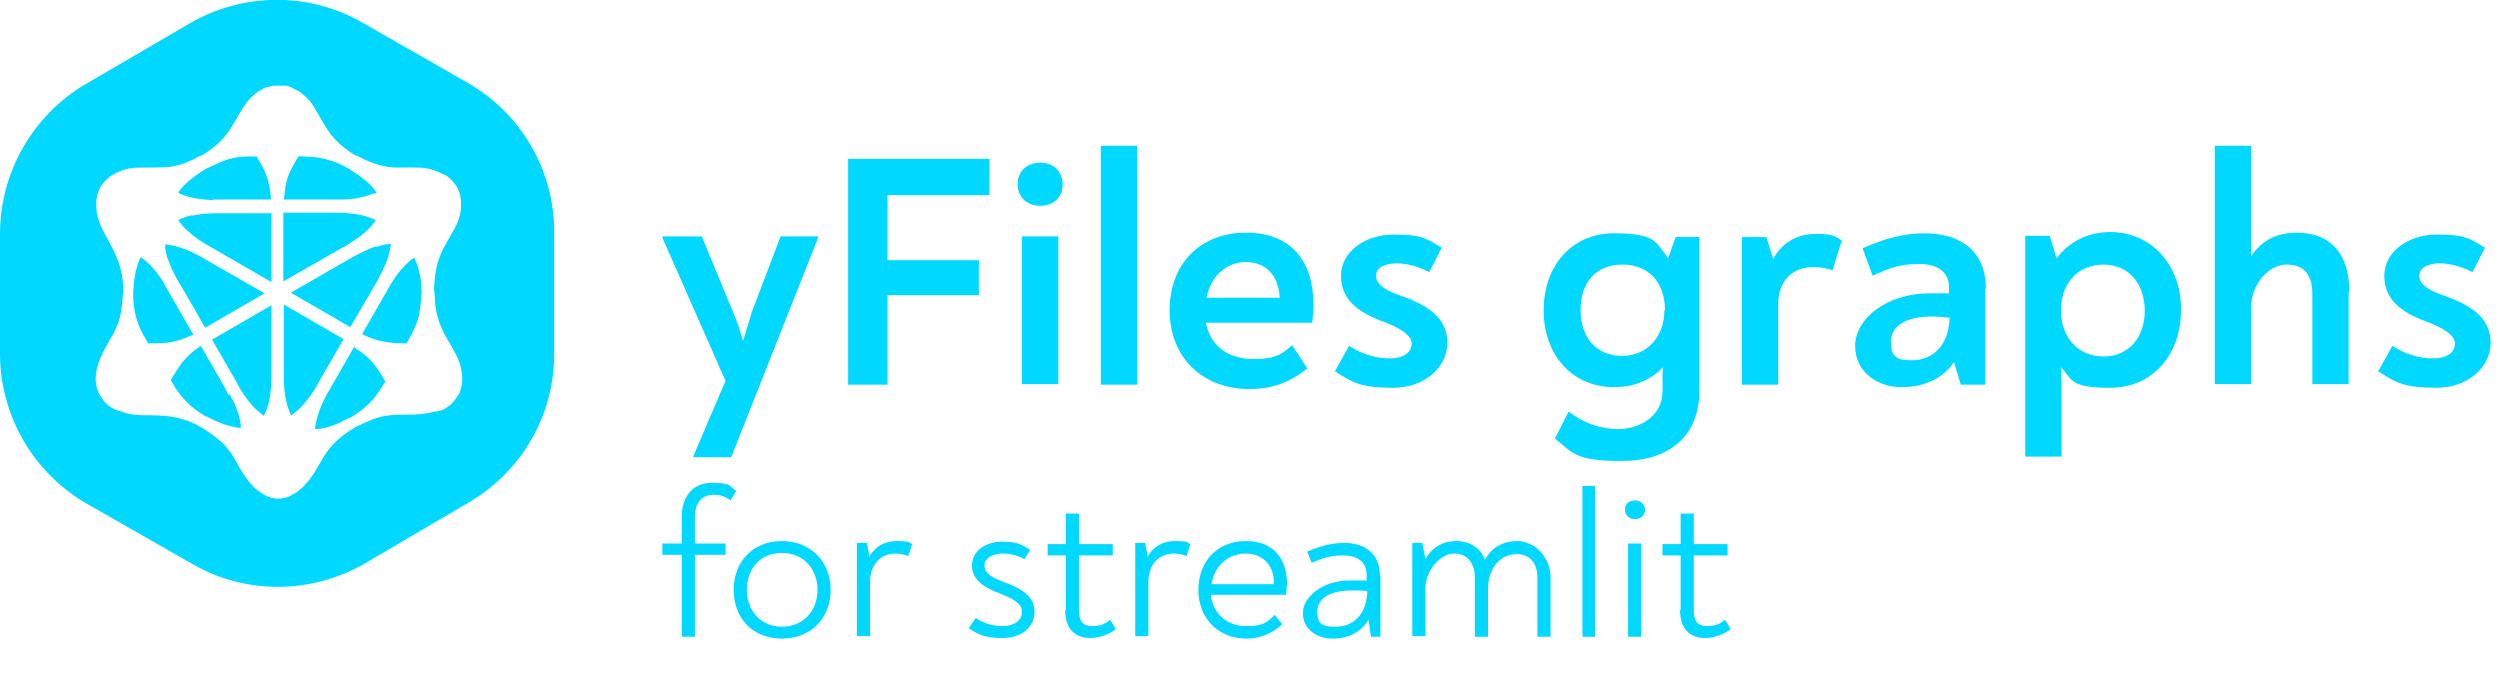
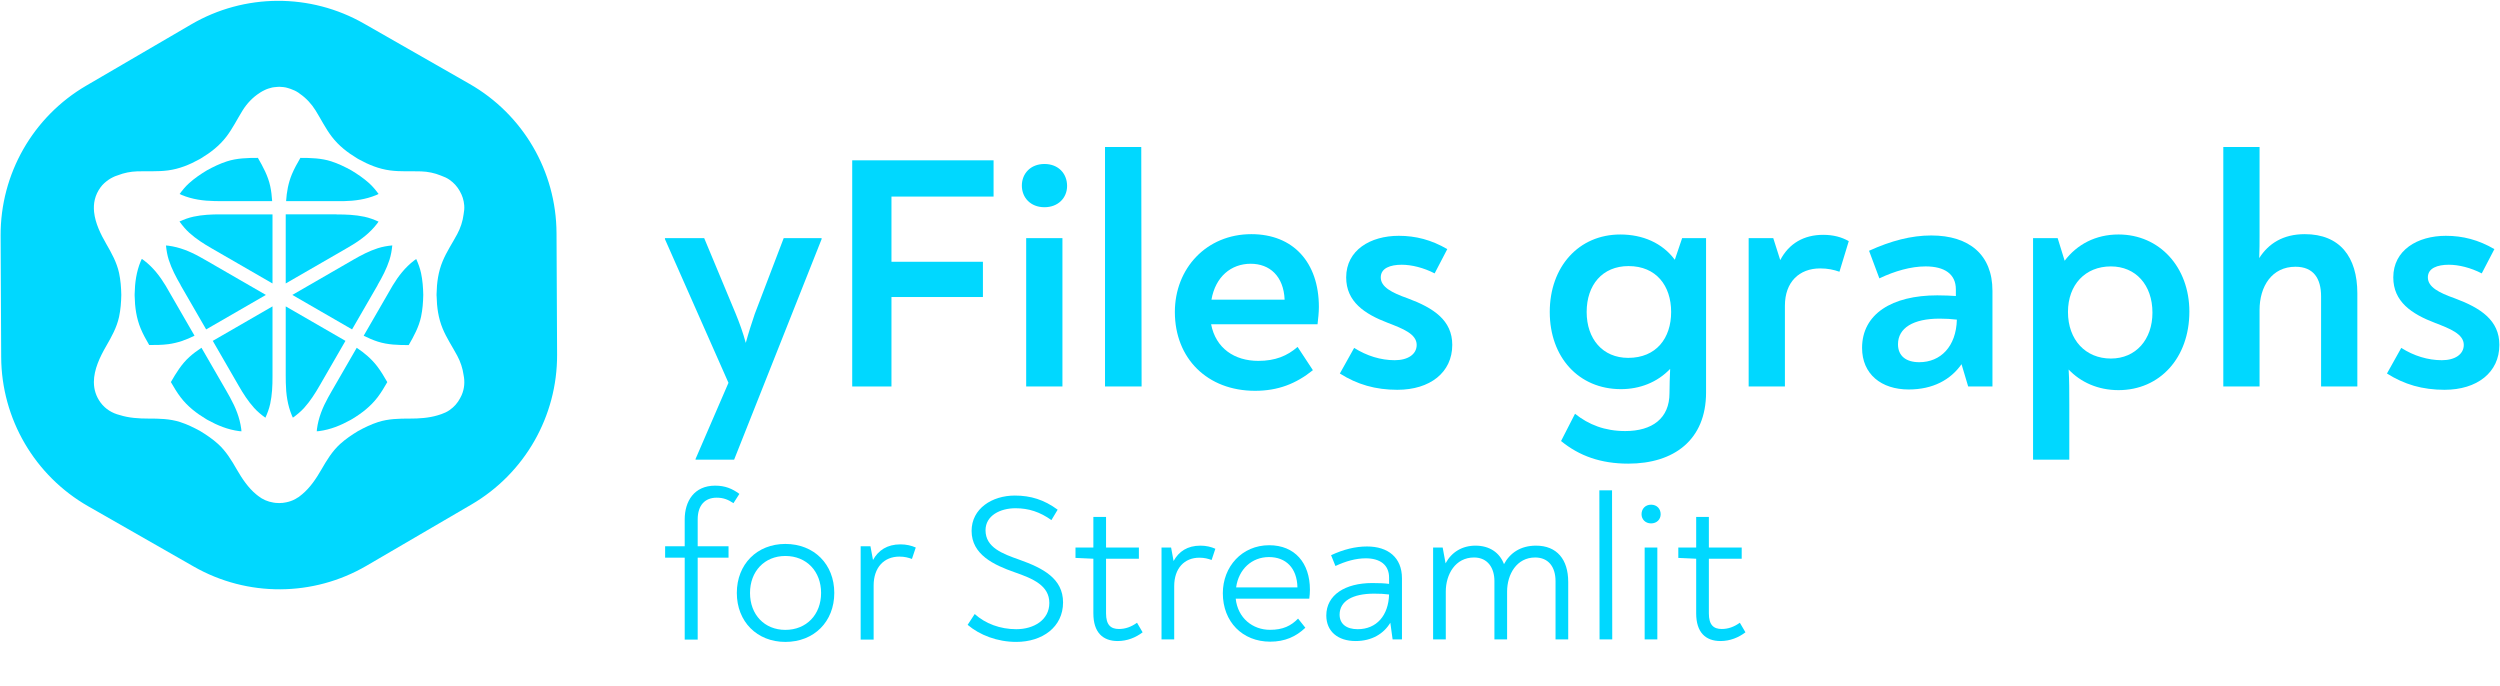
- <svg xmlns="http://www.w3.org/2000/svg" id="b" version="1.1" viewBox="0 0 399.7 111.7">
-   <defs>
-     <style>.st0{fill:#00d8ff}</style>
-   </defs>
-   <g id="c">
-     <g id="d">
-       <path d="M36.6 63.2c-.2-.3-.4-.6-.5-.9s-4-7-4-7c-.7.5-1.3.9-1.9 1.5-1.2 1.1-2.1 2.6-2.9 4 .5.8 1 1.7 1.6 2.4 1.1 1.4 2.5 2.5 4 3.4h.2c1.6.9 3.2 1.5 5 1.8h.4V68c-.2-1.8-.9-3.4-1.8-5Z" class="st0" />
-       <path d="M88.6 37c0-9.8-5.3-18.9-13.9-23.8L57.9 3.6c-8.5-4.9-19-4.8-27.5.1l-16.8 9.8C5.2 18.5 0 27.6 0 37.4v19.4c.1 9.8 5.4 18.9 14 23.8l16.8 9.6c8.5 4.9 19 4.8 27.5-.1L75 80.3c8.5-5 13.7-14.1 13.6-23.9V37ZM69.5 47c0 1.8.3 3.5 1 5.2.6 1.5 1.6 2.9 2.3 4.3.5.9.9 2 1 3 .2 1.1.1 2.2-.3 3.2 0 .2-.2.4-.3.5-.4.7-.9 1.4-1.7 1.9-.4.3-.8.5-1.3.6-.1 0-.3 0-.4.1H69.5c-1.4.4-2.9.5-4.4.5-1.7 0-3.4 0-5.1.6-1.1.4-2.2.9-3.2 1.4-1 .6-2 1.3-2.9 2.1-1.3 1.2-2.2 2.6-3 4.1-.8 1.4-1.8 2.9-3.1 3.9-.2.2-.3.3-.5.4h-.1c-.3.2-.5.3-.8.5-.4.2-.9.3-1.4.4h-1c-.9-.1-1.7-.5-2.4-1 0 0-.2-.1-.3-.2-1.3-1-2.3-2.5-3.1-3.9-.8-1.5-1.7-3-3-4.1-.9-.8-1.8-1.4-2.9-2.1-1-.6-2.1-1.1-3.2-1.4-1.6-.5-3.4-.6-5.1-.6-1.5 0-3.1 0-4.6-.6-1.2-.3-2.3-.9-3-2-.8-1-1.1-2.1-1.1-3.2v-.1c0-2 1-4 2-5.7.9-1.5 1.7-3 2-4.7.2-1.1.3-2.3.4-3.5 0-1.2-.1-2.4-.4-3.5-.4-1.7-1.2-3.2-2-4.7-.9-1.5-1.8-3.3-1.9-5.1-.1-1.3.1-2.7 1-3.9.3-.5.8-.8 1.2-1.2.2-.1.4-.3.7-.4.1 0 .2-.1.3-.2.2 0 .3-.1.5-.2 1-.4 2-.6 3-.6 1.6 0 3.3 0 4.9-.1 1.8-.2 3.4-.9 5-1.8h.2c1.5-.9 2.9-2 4-3.4 1-1.3 1.7-2.8 2.6-4.2.7-1.1 1.6-2.1 2.7-2.8 0 0 .1 0 .2-.1.1 0 .2-.1.3-.2.2-.1.4-.2.7-.3h.2c.3 0 .5-.2.8-.2H45.7c.2 0 .5.1.7.2.1 0 .2.1.4.2.2 0 .3.2.5.3 0 0 .2 0 .3.1 0 0 .1 0 .2.1 1 .7 1.9 1.6 2.5 2.7.9 1.4 1.6 2.9 2.6 4.2 1.1 1.4 2.5 2.5 4 3.4h.2c1.6.9 3.2 1.5 5 1.8 1.6.2 3.3 0 4.9.1 1.1 0 2.2.3 3.1.7.4.2.9.4 1.3.6.7.5 1.2 1.1 1.6 1.7.4.6.6 1.4.7 2.2v1.4c-.1 1.1-.5 2.2-1 3.1-.8 1.5-1.7 2.8-2.3 4.3-.7 1.7-.9 3.4-1 5.2v.4Z" class="st0" />
-       <path d="M30.7 34.4c-.8.2-1.5.4-2.2.8.5.7 1 1.3 1.6 1.8 1.1 1 2.3 1.8 3.6 2.5l9.7 5.6v-11h-8.3c-1.4 0-2.9 0-4.3.4ZM26.8 41.3c.5 1.4 1.1 2.7 1.9 4s4.1 7.1 4.1 7.1l9.5-5.5-9.6-5.5c-.3-.2-.6-.4-.9-.5-1.6-.9-3.2-1.5-5-1.8h-.4c0 .8.2 1.6.4 2.3ZM34.1 31.9h9.2c0-.8-.1-1.6-.3-2.4-.3-1.6-1.1-3.1-2-4.5-1.7 0-3.3 0-4.9.6-1.1.4-2.2.9-3.2 1.4-1 .6-2 1.3-2.9 2.1-.6.5-1.1 1.1-1.5 1.7.1 0 .2.1.3.2 1.7.7 3.4.9 5.2 1ZM26.3 45.4c-.9-1.5-2-2.9-3.4-4-.1 0-.2-.2-.4-.3 0 .1-.1.2-.2.4-.7 1.7-.9 3.4-1 5.2v.4c0 1.8.3 3.5 1 5.2.4.9.9 1.8 1.4 2.6 1 0 2 0 3-.1 1.5-.2 2.9-.7 4.2-1.3l-4.6-8ZM60.1 39.4c-1.3.4-2.6 1.1-3.9 1.8l-9.7 5.6 9.5 5.5 4.1-7c.7-1.3 1.4-2.6 1.9-4 .2-.8.4-1.5.5-2.3-.8 0-1.6.2-2.3.5ZM37.9 61.3c.7 1.3 1.5 2.5 2.5 3.6.5.6 1.2 1.1 1.8 1.6.3-.7.6-1.5.8-2.2.3-1.4.4-2.9.4-4.3V48.8l-9.5 5.5 4.1 7.1ZM67 43.4c-.2-.8-.4-1.5-.8-2.2-.1 0-.2.2-.3.2-1.4 1.1-2.5 2.5-3.4 4l-4.6 8c.7.4 1.5.7 2.2.9 1.6.5 3.3.6 4.9.6.8-1.4 1.6-2.9 2-4.5.2-1.1.3-2.3.4-3.5 0-1.2-.1-2.4-.4-3.5ZM59.8 31c.1 0 .3-.1.4-.2-.4-.6-.9-1.2-1.5-1.7-.9-.8-1.8-1.4-2.9-2.1-1-.6-2.1-1.1-3.2-1.4-1.6-.5-3.3-.6-4.9-.6-.5.9-1 1.7-1.4 2.6-.6 1.4-.8 2.8-.9 4.3h9.2c1.8 0 3.5-.3 5.2-1ZM56.7 55.3l-4 7c-.2.3-.4.6-.5.9-.9 1.6-1.5 3.2-1.8 5v.4h.4c1.8-.2 3.4-.9 5-1.8h.2c1.5-.9 2.9-2 4-3.4.6-.8 1.1-1.6 1.6-2.4-.5-.9-1-1.7-1.6-2.5-.9-1.2-2-2.1-3.3-2.9ZM54.9 54.2l-9.5-5.5v12.2c0 1.8.3 3.5 1 5.2 0 .1.1.2.2.3.6-.5 1.3-1 1.8-1.6 1-1.1 1.8-2.3 2.5-3.6l4.1-7.1ZM55 39.5l.9-.6c1.5-.9 2.9-2 4-3.4 0-.1.1-.2.2-.3-.7-.3-1.5-.6-2.3-.8-1.4-.3-2.9-.4-4.4-.4h-8.1v11l9.6-5.5Z" class="st0" />
-       <g id="f">
-         <path d="M130.8 37.8v.2l-13.9 35.1h-6.1c0-.1 5.2-12.2 5.2-12.2L105.9 38v-.2h6.3l5 12.1c.6 1.4 1.1 2.9 1.6 4.6.5-1.7 1-3.2 1.4-4.6l4.6-12.1h6ZM135.7 25.4h22.5v5.8h-16.3v10.4h14.6v5.6h-14.6v14.3h-6.3V25.4ZM162.7 29.4c0-1.9 1.4-3.4 3.6-3.4s3.6 1.5 3.6 3.5-1.4 3.4-3.6 3.4-3.6-1.5-3.6-3.4Zm.7 8.4h5.8v23.6h-5.8V37.8ZM176 23.3h5.8v38.2H176V23.3ZM210 48.8c0 .8-.1 1.8-.2 2.8h-17c.7 3.8 3.7 5.8 7.5 5.8s4.6-.8 6.3-2.2l2.4 3.7c-2.7 2.2-5.6 3.3-9.2 3.3-7.6 0-12.8-5.1-12.8-12.6s5-12.4 12.2-12.4S210 41.7 210 48.8Zm-17.1-1.2h11.7c-.2-3.8-2.4-5.7-5.4-5.7s-5.6 2.1-6.3 5.7ZM213.4 59.4l2.3-4.1c2 1.3 4.2 2 6.5 2s3.5-1 3.5-2.4-2.2-2.6-4.6-3.5c-3.8-1.4-6.7-3.4-6.7-7.3s3.9-6.6 8.4-6.6 5.2.6 7.7 2.1l-2 3.9c-1.7-.9-3.7-1.4-5.2-1.4s-3.3.5-3.3 2 1.7 2.4 4.3 3.3c4.1 1.5 7.1 3.5 7.1 7.4s-3.6 7.2-8.7 7.2-6.4-.8-9.2-2.6ZM271.7 37.8v24.6c0 7.6-5.1 11.3-12.4 11.3s-7.8-1.2-10.7-3.6l2.2-4.3c2.2 1.7 4.8 2.8 8 2.8s7-2 7-6 0-2.5.1-3.9c-2.1 2.2-4.9 3.2-7.8 3.2-6.7 0-11.3-5.1-11.3-12.3s4.6-12.3 11.2-12.3 6.7 1.3 8.7 4l1.2-3.4h3.8Zm-5.5 11.8c0-4.2-2.4-7.3-6.8-7.3s-6.7 3-6.7 7.3 2.5 7.3 6.6 7.3 6.8-3.1 6.8-7.3ZM294.5 38.3l-1.5 4.9c-.9-.3-1.9-.5-3.1-.5-3.3 0-5.6 2.2-5.6 5.9v12.9h-5.8V37.9h3.9l1.1 3.5c1.4-2.6 3.8-4 6.8-4s3 .4 4.1 1ZM317.4 46.2v15.3h-3.9l-1.1-3.6c-1.7 2.5-4.6 4-8.4 4s-7.4-2.4-7.4-6.6 4.8-8.4 12-8.4 2.1 0 3 .1v-1.1c0-2.4-1.8-3.7-4.8-3.7s-4.9.7-7.4 1.9l-1.6-4.4c3.5-1.6 6.7-2.4 9.9-2.4 6 0 9.8 3.1 9.8 8.8Zm-5.7 4.6c-1-.1-1.7-.2-2.8-.2-4.2 0-6.6 1.5-6.6 4.1s1.3 2.9 3.4 2.9c3.4 0 5.9-2.5 6-6.8ZM348.7 49.5c0 7.4-4.7 12.5-11.3 12.5s-6-1.3-7.9-3.3c.1 1.6.1 3.6.1 5.6V73h-5.8V37.7h3.9l1.1 3.6c2-2.6 4.9-4.2 8.6-4.2 6.5 0 11.3 5.2 11.3 12.3Zm-5.8.2c0-4.4-2.6-7.4-6.6-7.4s-6.8 2.9-6.8 7.3 2.8 7.4 6.8 7.4 6.6-3 6.6-7.3ZM375.5 46.6v14.8h-5.8V47c0-2.9-1.2-4.7-4.1-4.7s-5.7 3.1-5.7 6.9v12.2h-5.8V23.3h5.8V41c1.5-2.3 3.8-3.8 7.3-3.8 5.6 0 8.4 3.6 8.4 9.4ZM380.2 59.4l2.3-4.1c2 1.3 4.2 2 6.5 2s3.5-1 3.5-2.4-2.2-2.6-4.6-3.5c-3.8-1.4-6.7-3.4-6.7-7.3s3.9-6.6 8.4-6.6 5.2.6 7.7 2.1l-2 3.9c-1.7-.9-3.7-1.4-5.2-1.4s-3.3.5-3.3 2 1.7 2.4 4.3 3.3c4.1 1.5 7.1 3.5 7.1 7.4s-3.6 7.2-8.7 7.2-6.4-.8-9.2-2.6ZM109 88.7h-3.1v-1.8h3.1v-4.3c0-2.9 1.5-5.4 4.8-5.4s2.7.5 3.9 1.3l-.9 1.5c-.8-.6-1.6-.9-2.7-.9-1.8 0-3 1.2-3 3.5v4.3h4.9v1.8h-4.9v13.1H109V88.7ZM117.3 94.3c0-4.6 3.2-7.8 7.7-7.8s7.8 3.2 7.8 7.8-3.2 7.8-7.8 7.8-7.7-3.2-7.7-7.8Zm13.4 0c0-3.4-2.3-5.9-5.7-5.9s-5.6 2.5-5.6 5.9 2.3 5.9 5.6 5.9 5.7-2.4 5.7-5.9ZM145.8 87.1l-.6 1.8c-.6-.2-1.2-.4-2-.4-2.4 0-4.1 1.7-4.1 4.6v8.6H137V86.8h1.6l.4 2.2c.8-1.5 2.3-2.5 4.4-2.5s1.8.2 2.4.5ZM154.9 100.4l1.1-1.6c1.3.9 2.7 1.3 4.4 1.3s3-.9 3-2.3-1.7-2.2-3.5-2.9c-2.4-.9-4.5-2.1-4.5-4.5s2.3-3.8 4.8-3.8 3.2.5 4.5 1.3l-.9 1.5c-1.1-.6-2.3-.9-3.5-.9s-2.9.5-2.9 1.9 1.4 2 3.2 2.7c2.7 1 4.8 2.2 4.8 4.7s-2.1 4.2-5.1 4.2-3.9-.6-5.5-1.6ZM170.4 97.6v-8.8h-2.9V87h2.9v-4.9h2.1V87h5.4v1.8h-5.4v8.8c0 1.9.8 2.5 2.1 2.5s2-.3 2.9-1l.9 1.5c-1.1.8-2.5 1.4-4.1 1.4-2.4 0-4-1.4-4-4.5ZM190.3 87.1l-.6 1.8c-.6-.2-1.2-.4-2-.4-2.4 0-4.1 1.7-4.1 4.6v8.6h-2.1V86.8h1.6l.4 2.2c.8-1.5 2.3-2.5 4.4-2.5s1.8.2 2.4.5ZM205.7 93.7c0 .5 0 .9-.1 1.4h-12c.3 3.2 2.8 5 5.6 5s3.4-.6 4.6-1.8l1.2 1.5c-1.5 1.4-3.4 2.3-5.7 2.3-4.5 0-7.7-3.2-7.7-7.8s3.1-7.8 7.6-7.8 6.6 2.9 6.6 7.2Zm-12-.3h10c0-3.2-1.9-4.9-4.6-4.9s-5 2-5.4 4.9ZM220.7 91.9v9.9h-1.5l-.4-2.7c-1.1 1.8-3 3-5.7 3s-4.8-1.6-4.8-4.1 3.1-5.2 7.5-5.2 2 0 2.7.1v-1c0-2.1-1.5-3.1-3.8-3.1s-3.3.5-5 1.2l-.7-1.8c2-.9 4-1.4 5.9-1.4 3.4 0 5.7 1.8 5.7 5.1Zm-2.1 2.6c-.8-.1-1.5-.1-2.4-.1-3.5 0-5.6 1.2-5.6 3.4s1.1 2.4 2.9 2.4c3.1 0 5-2.2 5.1-5.6ZM247.9 92.5v9.3h-2.1v-9.4c0-2.4-1.2-3.8-3.3-3.8-3 0-4.6 2.7-4.6 5.5v7.7h-2.1v-9.5c0-2.1-1.1-3.8-3.3-3.8s-4.6 2.7-4.6 5.5v7.7h-2.1V86.8h1.6l.5 2.6c1-1.8 2.7-2.9 4.9-2.9s3.9 1.1 4.6 3c1-1.8 2.7-3 5.2-3s5.3 2.3 5.3 5.9ZM252.9 77.7h2.1v24.1h-2V77.7ZM259.8 81.5c0-.9.6-1.5 1.6-1.5s1.6.7 1.6 1.5-.6 1.5-1.6 1.5-1.6-.7-1.6-1.5Zm.5 5.4h2.1v14.9h-2.1V86.9ZM268.7 97.6v-8.8h-2.9V87h2.9v-4.9h2.1V87h5.4v1.8h-5.4v8.8c0 1.9.8 2.5 2.1 2.5s2-.3 2.9-1l.9 1.5c-1.1.8-2.5 1.4-4.1 1.4-2.4 0-4-1.4-4-4.5Z" class="st0" />
-       </g>
+ <svg xmlns="http://www.w3.org/2000/svg" id="Logo" viewBox="0 0 364.67 100">
+   <g id="yFiles_graphs">
+     <path d="M33.568,57.989c-.161-.292-.325-.581-.49-.869l.001-.001-3.691-6.393c-.622.412-1.22.854-1.767,1.348-1.138,1.029-1.935,2.339-2.696,3.657.441.767.891,1.527,1.433,2.235,1.008,1.316,2.285,2.307,3.698,3.158.039.024.079.046.118.07.04.022.08.045.12.068,1.443.798,2.939,1.408,4.583,1.623.114.015.228.018.342.03-.012-.114-.015-.228-.03-.342-.215-1.644-.825-3.141-1.623-4.583Z" style="fill:#00d8ff;" />
+     <path d="M34.815,56.266c.655,1.141,1.375,2.265,2.249,3.232.494.546,1.056,1.01,1.649,1.433.298-.657.551-1.333.704-2.046.274-1.275.335-2.61.332-3.927v-10.267l-8.713,5.03,3.779,6.545Z" style="fill:#00d8ff;" />
+     <path d="M28.238,31.602c-.716.154-1.394.407-2.054.707.424.596.89,1.161,1.438,1.656.968.875,2.093,1.595,3.235,2.251l8.892,5.133v-10.079h-7.584c-1.317-.003-2.652.058-3.927.332Z" style="fill:#00d8ff;" />
+     <path d="M51.534,37.887l-8.891,5.133,8.713,5.03,3.725-6.452-.011-.007c.685-1.171,1.325-2.395,1.738-3.675.223-.692.343-1.402.413-2.119-.716.07-1.426.189-2.119.413-1.241.401-2.428,1.015-3.567,1.676Z" style="fill:#00d8ff;" />
+     <path d="M24.151,41.653c-.844-1.395-1.827-2.655-3.129-3.653-.109-.084-.225-.156-.337-.235-.051.113-.11.222-.157.337-.636,1.531-.856,3.132-.886,4.781-.001.046-.001.092-.002.138.001.046.001.092.002.138.03,1.649.25,3.25.886,4.781.346.834.786,1.612,1.236,2.387.929.002,1.857-.002,2.785-.123,1.359-.178,2.615-.634,3.826-1.235l-4.223-7.314Z" style="fill:#00d8ff;" />
+     <path d="M31.292,29.329c.333.006.665.009.997.011v.001h7.411c-.046-.738-.13-1.471-.283-2.186-.319-1.485-1.044-2.819-1.797-4.124-1.522-.001-3.057.035-4.518.506-1.011.326-1.985.795-2.927,1.315-.921.556-1.814,1.165-2.602,1.878-.521.471-.964,1.006-1.371,1.569.104.047.203.101.309.144,1.531.636,3.132.856,4.781.886Z" style="fill:#00d8ff;" />
+     <path d="M26.358,41.592l-.011.007,3.725,6.452,8.713-5.03-8.783-5.071-.001.001c-.288-.165-.577-.328-.869-.49-1.443-.798-2.939-1.408-4.583-1.623-.113-.015-.226-.018-.339-.029.071.713.189,1.419.411,2.108.413,1.281,1.053,2.504,1.738,3.675Z" style="fill:#00d8ff;" />
+     <path d="M50.391,49.721l-8.713-5.03v10.142h.001c.002.332.004.664.011.997.03,1.649.25,3.25.886,4.781.044.107.099.208.146.313.59-.422,1.149-.883,1.641-1.426.874-.967,1.594-2.091,2.249-3.232l3.779-6.545Z" style="fill:#00d8ff;" />
+     <path d="M60.712,37.785c-.102.073-.208.139-.307.215-1.302.998-2.285,2.259-3.129,3.654l-4.226,7.32c.668.332,1.35.63,2.051.856,1.46.471,2.995.507,4.518.506.753-1.305,1.478-2.639,1.797-4.124.223-1.039.304-2.117.325-3.192-.021-1.076-.102-2.154-.325-3.192-.153-.712-.405-1.386-.702-2.042Z" style="fill:#00d8ff;" />
+     <path d="M54.876,28.458c.118-.049.23-.109.346-.162-.407-.561-.849-1.096-1.369-1.566-.788-.712-1.681-1.321-2.602-1.878-.942-.519-1.916-.989-2.927-1.315-1.457-.47-2.988-.506-4.507-.506-.451.778-.894,1.56-1.242,2.397-.523,1.26-.756,2.57-.842,3.912h8.414c1.63-.034,3.214-.255,4.729-.883Z" style="fill:#00d8ff;" />
+     <path d="M81.178,33.99c-.043-9.003-4.882-17.297-12.7-21.759l-15.389-8.792c-7.817-4.464-17.42-4.419-25.194.117l-15.31,8.935C4.811,17.026.048,25.366.091,34.368l.083,17.721c.04,9.003,4.882,17.297,12.7,21.765l15.389,8.79c7.817,4.465,17.423,4.419,25.197-.117l15.307-8.935c7.774-4.538,12.537-12.876,12.495-21.878l-.083-17.724ZM63.688,43.158c.03,1.649.25,3.25.886,4.781.58,1.397,1.423,2.641,2.134,3.969.462.863.782,1.821.912,2.784.203.966.135,1.99-.278,2.939-.072.166-.153.321-.237.472-.342.652-.841,1.241-1.533,1.722-.369.256-.767.434-1.175.578-.12.044-.239.082-.359.116-.042.014-.085.026-.128.04-.04.01-.078.028-.118.037-1.276.379-2.691.464-4.01.462-1.559-.002-3.133.024-4.629.507-1.01.326-1.984.795-2.926,1.314-.921.556-1.815,1.166-2.603,1.878-1.166,1.054-1.976,2.404-2.754,3.755-.744,1.294-1.645,2.638-2.795,3.587-.155.139-.321.273-.501.398-.036.025-.076.038-.112.062-.232.157-.479.297-.743.412-.006.002-.011.004-.017.007-.391.169-.818.286-1.279.349-.059.008-.117.019-.177.025-.031.003-.059.01-.09.013-.035.003-.068-.004-.102-.002-.035.002-.07.004-.105.006-.047.002-.093.007-.14.008-.031.001-.061.005-.092.004-.001,0-.002 0-.003 0s-.002-0-.003-0c-.115 0-.225-.011-.337-.018-.034-.002-.068.005-.102.002-.031-.003-.059-.009-.09-.013-.06-.006-.118-.017-.178-.025-.016-.002-.033-.004-.049-.007-.022-.003-.044-.006-.066-.009-.859-.136-1.597-.471-2.209-.954-.089-.065-.174-.136-.26-.205-.015-.013-.031-.023-.045-.036-1.159-.95-2.067-2.303-2.816-3.604-.777-1.351-1.587-2.701-2.754-3.755-.787-.712-1.68-1.321-2.6-1.877-.943-.52-1.917-.989-2.929-1.316-1.496-.483-3.07-.509-4.629-.507-1.377.002-2.859-.091-4.178-.514-1.087-.265-2.091-.865-2.788-1.808-.689-.931-.967-1.916-.984-2.91-.001-.036-.003-.072-.003-.109.005-1.813.877-3.65,1.8-5.242.781-1.349,1.545-2.725,1.875-4.262.223-1.039.304-2.117.325-3.192-.021-1.076-.102-2.154-.325-3.192-.33-1.537-1.094-2.913-1.875-4.262-.821-1.417-1.604-3.028-1.77-4.644-0-.001,0-.002-0-.002-.126-1.231.106-2.464.957-3.615.313-.424.7-.764,1.115-1.054.015-.01.029-.021.043-.032.202-.138.412-.258.63-.364.101-.049.201-.101.304-.142.141-.057.283-.104.428-.148.004-.001.008-.003.012-.004.876-.346,1.834-.535,2.781-.566,1.505-.049,3.004.059,4.504-.137,1.644-.215,3.141-.825,4.583-1.623.04-.022.079-.045.119-.067.04-.024.08-.047.119-.07,1.413-.85,2.689-1.842,3.698-3.158.92-1.201,1.576-2.553,2.371-3.832.632-1.018,1.494-1.925,2.488-2.554.029-.02.057-.042.086-.062.194-.127.397-.234.606-.332.015-.007.027-.018.042-.025.013-.006.027-.01.04-.016.068-.031.134-.064.203-.092.092-.036.184-.071.278-.102.185-.064.37-.116.554-.156.011-.002.021-.006.032-.008.044-.009.088-.012.133-.02.047-.008.093-.014.14-.021.177-.026.353-.043.527-.049.054-.003.107-.006.162-.007.011,0,.021-.003.031-.003s.021.003.031.003c.027 0.0.053-0.0.08.001.038.001.075.006.113.008.255.01.511.034.769.089.009.002.018.005.027.007.095.019.187.052.281.077.127.035.254.075.381.122.408.144.807.322,1.176.578.06.042.111.088.169.132.914.623,1.704,1.48,2.296,2.433.795,1.279,1.451,2.632,2.371,3.832,1.008,1.316,2.285,2.307,3.698,3.158.039.024.079.046.118.07.04.022.08.045.12.068,1.443.798,2.939,1.408,4.583,1.623,1.5.196,2.999.088,4.504.137.985.032,1.983.237,2.887.611.025.009.051.021.076.031.408.144.807.322,1.175.578.633.44,1.103.971,1.441,1.557.014.023.029.045.043.068.013.024.026.048.038.071.339.586.564,1.258.628,2.026.038.454-.009.894-.091,1.325-.122.992-.447,1.981-.922,2.869-.71,1.328-1.554,2.572-2.134,3.969-.636,1.531-.856,3.132-.886,4.781-.001.046-.001.092-.002.138.001.046.001.092.002.138Z" style="fill:#00d8ff;" />
+     <path d="M52.034,50.733l-3.687,6.386.001.001c-.165.288-.328.577-.49.869-.798,1.443-1.408,2.939-1.623,4.583-.015.114-.018.228-.03.342.114-.012.228-.015.342-.03,1.644-.215,3.141-.825,4.583-1.623.04-.022.08-.045.12-.068.039-.024.079-.046.118-.07,1.413-.85,2.689-1.842,3.698-3.158.54-.704.988-1.462,1.427-2.225-.456-.793-.917-1.581-1.478-2.313-.834-1.088-1.857-1.947-2.982-2.695Z" style="fill:#00d8ff;" />
+     <path d="M50.46,36.277c.287-.167.573-.336.859-.508,1.413-.85,2.689-1.842,3.698-3.158.07-.092.131-.19.198-.284-.663-.302-1.345-.557-2.065-.712-1.316-.282-2.695-.34-4.052-.333v-.013h-7.42v10.079l8.783-5.071-.001-.001Z" style="fill:#00d8ff;" />
+     <g id="yFiles_html_neu">
+       <path d="M119.845,34.738v.146l-12.759,32.164h-5.628v-.097l4.803-11.11-9.266-20.958v-.146h5.725l4.609,11.061c.534,1.31,1.019,2.62,1.456,4.22.436-1.6.874-2.91,1.31-4.22l4.221-11.061h5.531Z" style="fill:#00d8ff;" />
+       <path d="M124.311,23.386h20.619v5.288h-14.894v9.509h13.341v5.142h-13.341v13.05h-5.725V23.386Z" style="fill:#00d8ff;" />
+       <path d="M149.056,27.073c0-1.746,1.262-3.153,3.299-3.153s3.299,1.407,3.299,3.202c0,1.746-1.31,3.105-3.299,3.105-2.038,0-3.299-1.407-3.299-3.154ZM149.687,34.738h5.288v21.637h-5.288v-21.637Z" style="fill:#00d8ff;" />
+       <path d="M161.186,21.445h5.288l.049,34.93h-5.337V21.445Z" style="fill:#00d8ff;" />
+       <path d="M192.382,44.781c0,.776-.097,1.649-.194,2.523h-15.525c.679,3.493,3.396,5.336,6.889,5.336,2.474,0,4.221-.728,5.724-2.038l2.232,3.396c-2.474,1.989-5.094,3.008-8.441,3.008-6.938,0-11.692-4.706-11.692-11.498,0-6.356,4.609-11.352,11.158-11.352,6.113,0,9.849,4.124,9.849,10.625ZM176.712,43.713h10.674c-.146-3.444-2.183-5.239-4.949-5.239-2.862,0-5.142,1.892-5.725,5.239Z" style="fill:#00d8ff;" />
+       <path d="M195.442,54.483l2.086-3.736c1.843,1.165,3.882,1.795,5.919,1.795,1.941,0,3.201-.874,3.201-2.232,0-1.601-2.038-2.377-4.171-3.201-3.446-1.31-6.113-3.105-6.113-6.647,0-3.978,3.542-6.065,7.665-6.065,2.475,0,4.754.583,7.083,1.941l-1.843,3.541c-1.601-.825-3.348-1.261-4.804-1.261-1.649,0-3.056.485-3.056,1.843,0,1.407,1.6,2.232,3.929,3.056,3.784,1.407,6.501,3.202,6.501,6.792,0,4.027-3.251,6.55-8.005,6.55-3.201,0-5.87-.776-8.393-2.377Z" style="fill:#00d8ff;" />
+       <path d="M248.86,34.738v22.511c0,6.938-4.706,10.382-11.353,10.382-3.978,0-7.131-1.116-9.799-3.299l2.038-3.978c1.989,1.601,4.366,2.523,7.326,2.523,3.93,0,6.453-1.843,6.453-5.53,0-1.117.048-2.329.097-3.542-1.892,1.989-4.463,2.959-7.18,2.959-6.162,0-10.382-4.657-10.382-11.255s4.221-11.304,10.285-11.304c3.251,0,6.113,1.213,7.957,3.687l1.067-3.154h3.493ZM243.766,45.508c0-3.833-2.183-6.695-6.21-6.695-3.833,0-6.113,2.765-6.113,6.695s2.329,6.694,6.064,6.694c4.076,0,6.259-2.862,6.259-6.694Z" style="fill:#00d8ff;" />
+       <path d="M269.675,35.175l-1.359,4.463c-.824-.291-1.698-.485-2.813-.485-3.057,0-5.142,1.989-5.142,5.434v11.789h-5.288v-21.637h3.59l1.018,3.202c1.262-2.425,3.445-3.687,6.259-3.687,1.504,0,2.716.339,3.735.922Z" style="fill:#00d8ff;" />
+       <path d="M290.635,42.403v13.972h-3.541l-.97-3.251c-1.601,2.281-4.173,3.688-7.715,3.688-3.978,0-6.792-2.232-6.792-6.065,0-4.948,4.366-7.665,10.964-7.665,1.116,0,1.941.049,2.717.097v-.971c0-2.232-1.649-3.348-4.415-3.348-2.135,0-4.512.679-6.744,1.746l-1.504-4.027c3.201-1.456,6.161-2.232,9.072-2.232,5.531,0,8.927,2.814,8.927,8.053ZM285.444,46.624c-.874-.097-1.553-.145-2.523-.145-3.833,0-6.064,1.358-6.064,3.736,0,1.698,1.164,2.619,3.105,2.619,3.105,0,5.385-2.281,5.482-6.21Z" style="fill:#00d8ff;" />
+       <path d="M319.358,45.459c0,6.743-4.317,11.449-10.333,11.449-3.008,0-5.53-1.164-7.277-3.007.097,1.504.097,3.25.097,5.142v8.004h-5.287v-32.31h3.59l1.019,3.299c1.794-2.377,4.512-3.833,7.859-3.833,5.967,0,10.333,4.754,10.333,11.255ZM313.973,45.605c0-4.027-2.425-6.744-6.064-6.744-3.736,0-6.258,2.668-6.258,6.647,0,4.075,2.571,6.792,6.258,6.792,3.639,0,6.064-2.765,6.064-6.695Z" style="fill:#00d8ff;" />
+       <path d="M343.861,42.791v13.584h-5.289v-13.147c0-2.62-1.116-4.318-3.735-4.318-3.445,0-5.239,2.862-5.239,6.307v11.158h-5.289V21.445h5.289v12.905c0,1.019,0,1.989-.049,3.299,1.358-2.135,3.493-3.493,6.647-3.493,5.094,0,7.665,3.299,7.665,8.635Z" style="fill:#00d8ff;" />
+       <path d="M348.181,54.483l2.086-3.736c1.843,1.165,3.881,1.795,5.919,1.795,1.94,0,3.201-.874,3.201-2.232,0-1.601-2.038-2.377-4.172-3.201-3.444-1.31-6.112-3.105-6.112-6.647,0-3.978,3.541-6.065,7.665-6.065,2.474,0,4.754.583,7.083,1.941l-1.843,3.541c-1.601-.825-3.348-1.261-4.804-1.261-1.649,0-3.057.485-3.057,1.843,0,1.407,1.601,2.232,3.93,3.056,3.784,1.407,6.501,3.202,6.501,6.792,0,4.027-3.251,6.55-8.005,6.55-3.202,0-5.87-.776-8.393-2.377Z" style="fill:#00d8ff;" />
+       <path d="M99.876,81.344h-2.856v-1.663h2.856v-3.912c0-2.679,1.397-4.928,4.439-4.928,1.459,0,2.483.431,3.539,1.201l-.869,1.355c-.776-.523-1.459-.801-2.452-.801-1.676,0-2.763,1.078-2.763,3.173v3.912h4.5v1.663h-4.5v11.951h-1.893v-11.951Z" style="fill:#00d8ff;" />
+       <path d="M107.479,86.489c0-4.189,2.949-7.146,7.077-7.146,4.19,0,7.139,2.957,7.139,7.146s-2.949,7.146-7.139,7.146c-4.128,0-7.077-2.957-7.077-7.146ZM119.77,86.489c0-3.142-2.111-5.39-5.214-5.39-3.042,0-5.153,2.248-5.153,5.39,0,3.173,2.111,5.39,5.153,5.39,3.073,0,5.214-2.217,5.214-5.39Z" style="fill:#00d8ff;" />
+       <path d="M133.581,79.866l-.559,1.664c-.527-.185-1.055-.339-1.831-.339-2.235,0-3.756,1.571-3.756,4.22v7.885h-1.893v-13.614h1.428l.373,2.002c.776-1.417,2.079-2.279,4.004-2.279.869,0,1.614.184,2.235.461Z" style="fill:#00d8ff;" />
    </g>
  </g>
+   <path d="M141.148,91.143l1.031-1.577c1.546,1.395,3.699,2.214,6.064,2.214,2.577,0,4.821-1.364,4.821-3.82,0-2.547-2.365-3.548-5.063-4.487-3.032-1.062-6.276-2.577-6.276-6.033,0-3.244,2.971-5.154,6.307-5.154,2.304,0,4.275.606,6.246,2.062l-.91,1.516c-1.667-1.183-3.305-1.728-5.245-1.728-2.213,0-4.366,1.062-4.366,3.214,0,2.517,2.486,3.427,4.973,4.306,3.396,1.213,6.336,2.728,6.336,6.216,0,3.607-3.032,5.761-6.822,5.761-2.789,0-5.336-1.001-7.095-2.486Z" style="fill:#00d8ff;" />
+   <path d="M159.487,89.475v-7.974l-2.607-.121v-1.517h2.607v-4.457h1.85v4.457h4.79v1.638h-4.79v7.974c0,1.698.697,2.274,1.88,2.274.94,0,1.789-.304,2.638-.91l.818,1.395c-1.0.759-2.244,1.273-3.638,1.273-2.183,0-3.547-1.273-3.547-4.032Z" style="fill:#00d8ff;" />
+   <path d="M177.282,80.046l-.546,1.637c-.516-.182-1.031-.333-1.789-.333-2.183,0-3.668,1.546-3.668,4.153v7.762h-1.85v-13.401h1.395l.364,1.971c.758-1.395,2.031-2.243,3.911-2.243.849,0,1.577.182,2.183.455Z" style="fill:#00d8ff;" />
+   <path d="M191.075,86.019c0,.424-.03.849-.091,1.304h-10.733c.303,2.85,2.486,4.548,5.003,4.548,1.879,0,3.062-.576,4.093-1.638l1.062,1.334c-1.365,1.304-3.002,2.032-5.124,2.032-4.063,0-6.913-2.911-6.913-7.064,0-3.881,2.79-7.004,6.761-7.004,3.729,0,5.943,2.577,5.943,6.488ZM180.311,85.685h8.944c-.06-2.85-1.698-4.427-4.154-4.427-2.486,0-4.427,1.759-4.79,4.427Z" style="fill:#00d8ff;" />
+   <path d="M204.502,84.351v8.914h-1.365l-.333-2.426c-.971,1.607-2.698,2.668-5.064,2.668-2.607,0-4.275-1.425-4.275-3.728,0-3.002,2.759-4.731,6.701-4.731,1,0,1.759.03,2.456.121v-.909c0-1.88-1.334-2.819-3.397-2.819-1.455,0-2.94.424-4.426,1.121l-.637-1.576c1.819-.849,3.547-1.273,5.246-1.273,3.062,0,5.094,1.607,5.094,4.639ZM202.622,86.716c-.728-.091-1.304-.121-2.184-.121-3.153,0-5.032,1.091-5.032,3.062,0,1.334.97,2.123,2.638,2.123,2.759,0,4.487-2.001,4.578-5.064Z" style="fill:#00d8ff;" />
+   <path d="M228.753,84.866v8.398h-1.85v-8.489c0-2.152-1.091-3.456-2.971-3.456-2.698,0-4.094,2.455-4.094,4.972v6.974h-1.85v-8.52c0-1.85-.94-3.426-2.971-3.426-2.728,0-4.123,2.455-4.123,4.972v6.974h-1.85v-13.401h1.395l.424,2.305c.88-1.638,2.426-2.577,4.366-2.577,2.031,0,3.518,1,4.154,2.698.879-1.637,2.425-2.698,4.669-2.698,3.062,0,4.699,2.031,4.699,5.275Z" style="fill:#00d8ff;" />
+   <path d="M233.295,71.525h1.85l.03,21.739h-1.85l-.03-21.739Z" style="fill:#00d8ff;" />
+   <path d="M239.448,75.013c0-.788.546-1.395,1.395-1.395s1.395.606,1.395,1.395c0,.758-.576,1.334-1.395,1.334-.849,0-1.395-.606-1.395-1.334ZM239.903,79.863h1.85v13.401h-1.85v-13.401Z" style="fill:#00d8ff;" />
+   <path d="M247.419,89.475v-7.974l-2.607-.121v-1.517h2.607v-4.457h1.85v4.457h4.79v1.638h-4.79v7.974c0,1.698.697,2.274,1.88,2.274.94,0,1.789-.304,2.638-.91l.818,1.395c-1,.759-2.243,1.273-3.638,1.273-2.184,0-3.548-1.273-3.548-4.032Z" style="fill:#00d8ff;" />
</svg>
